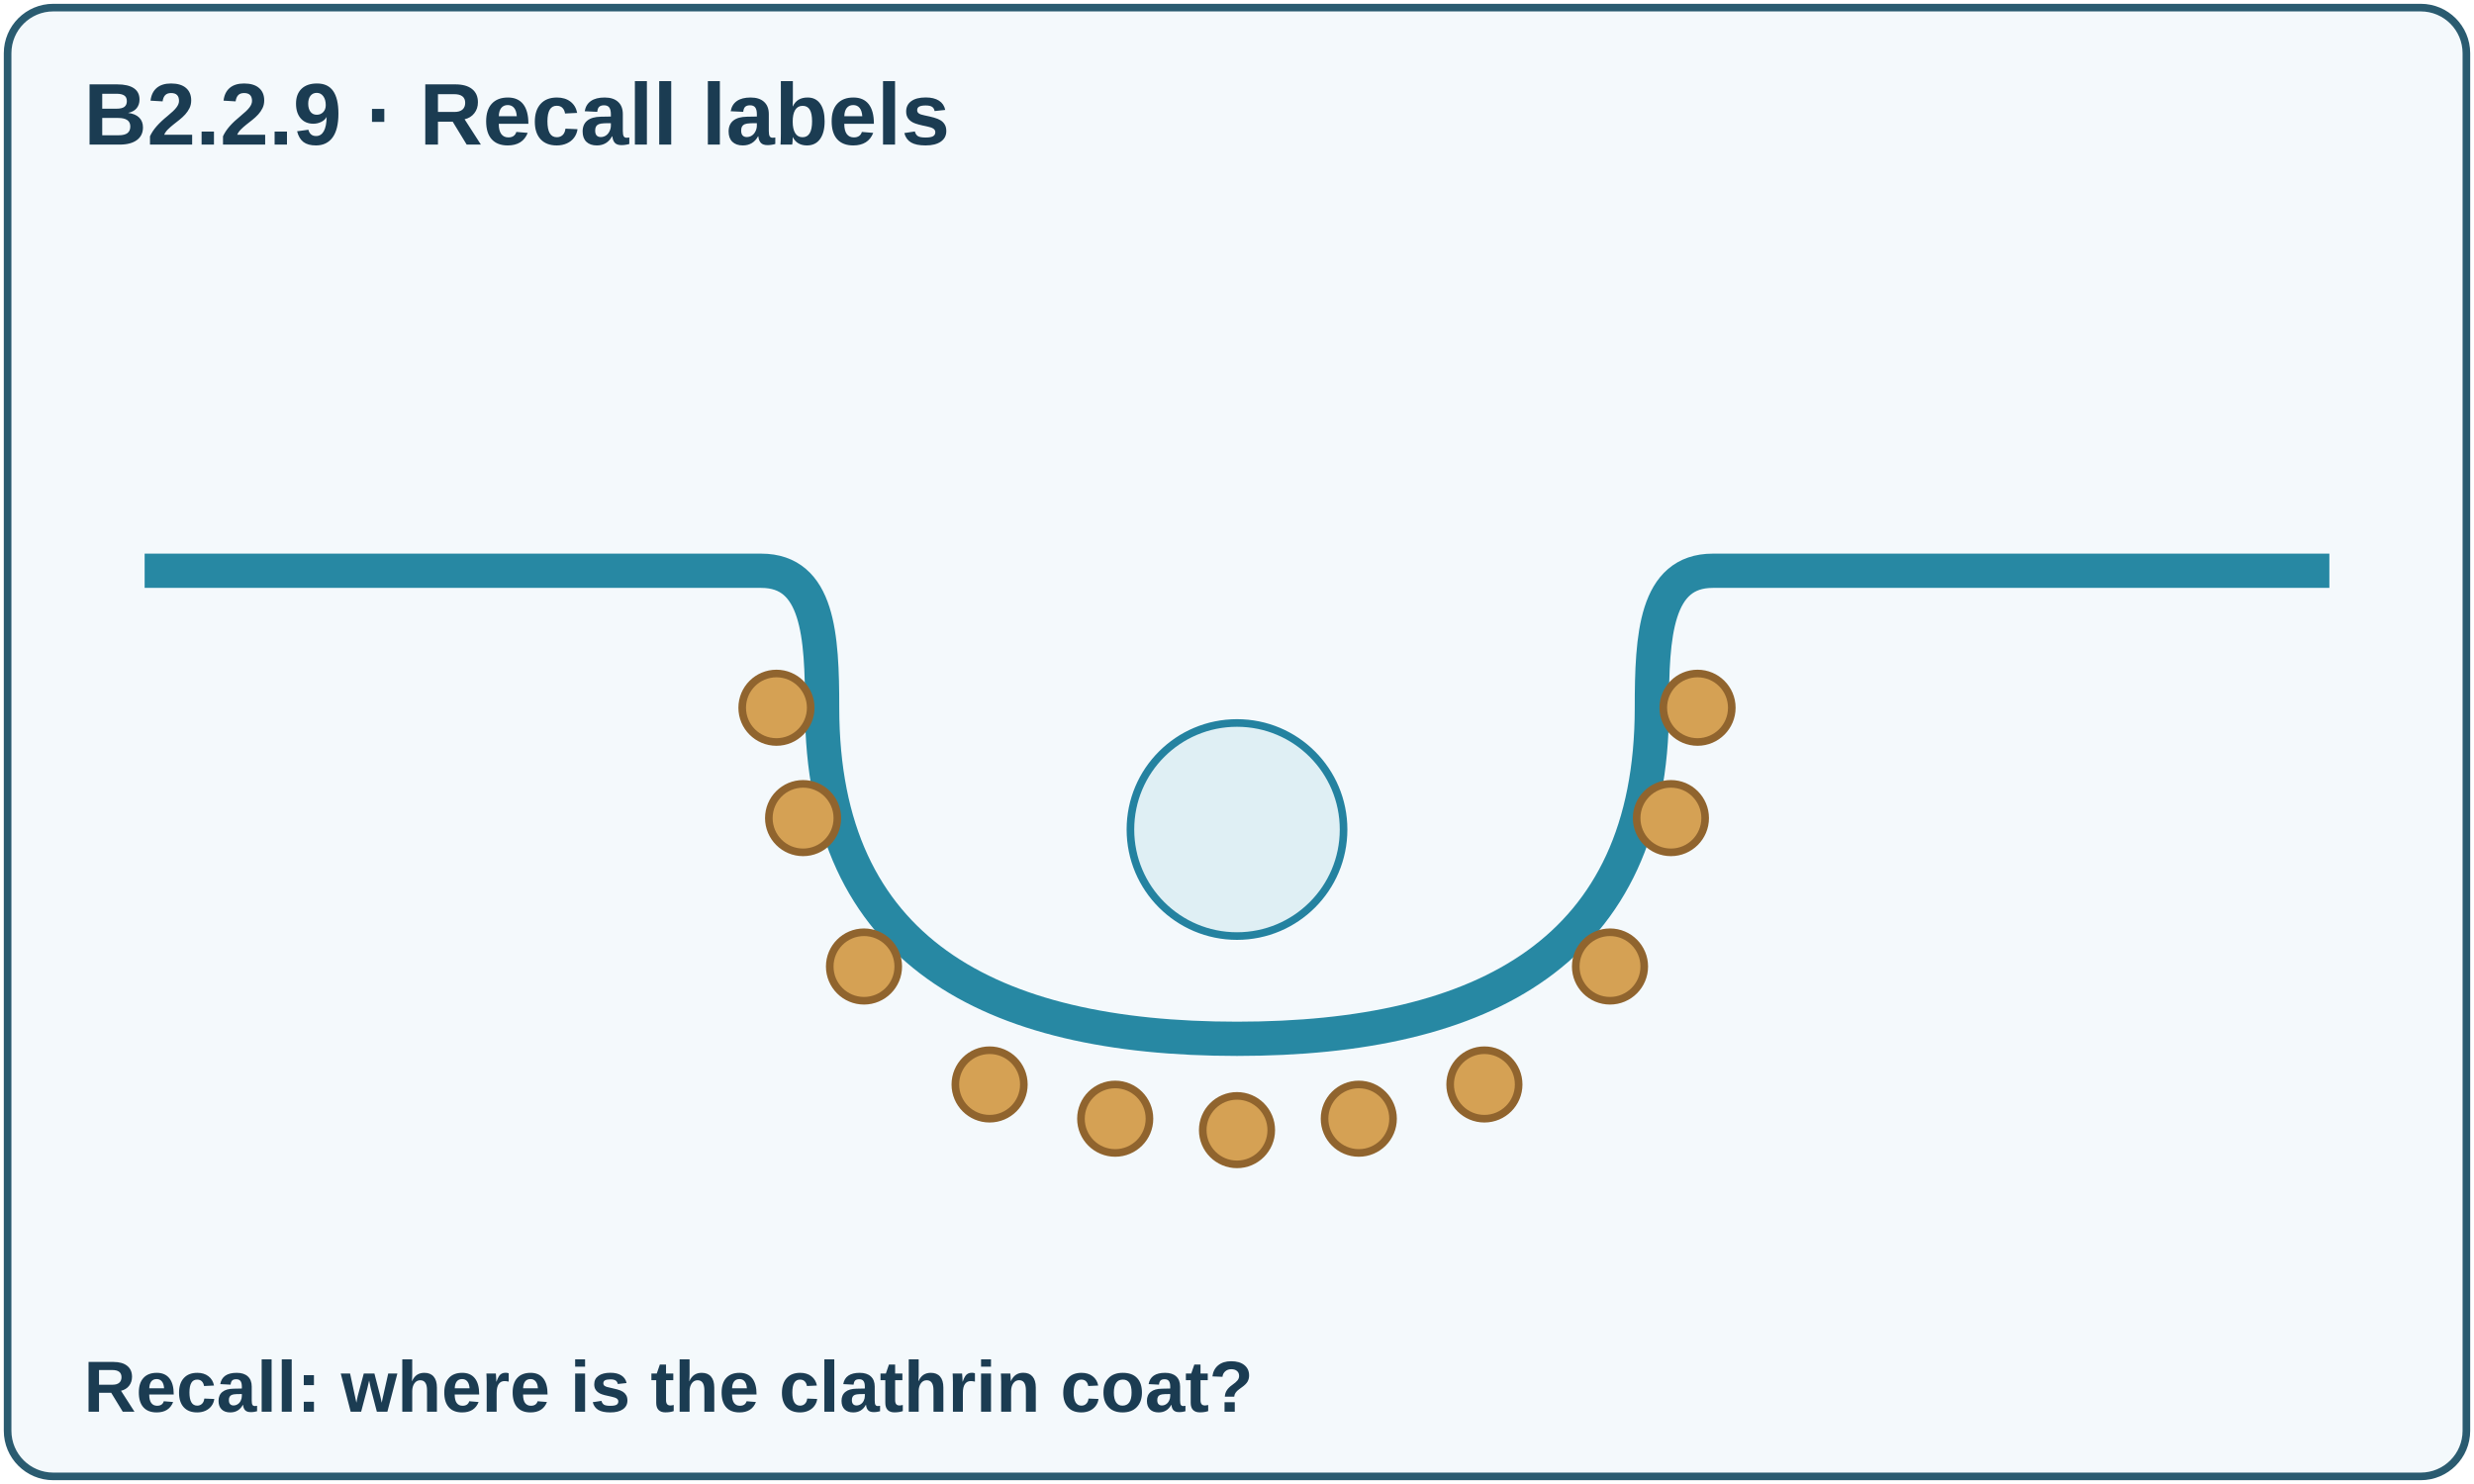
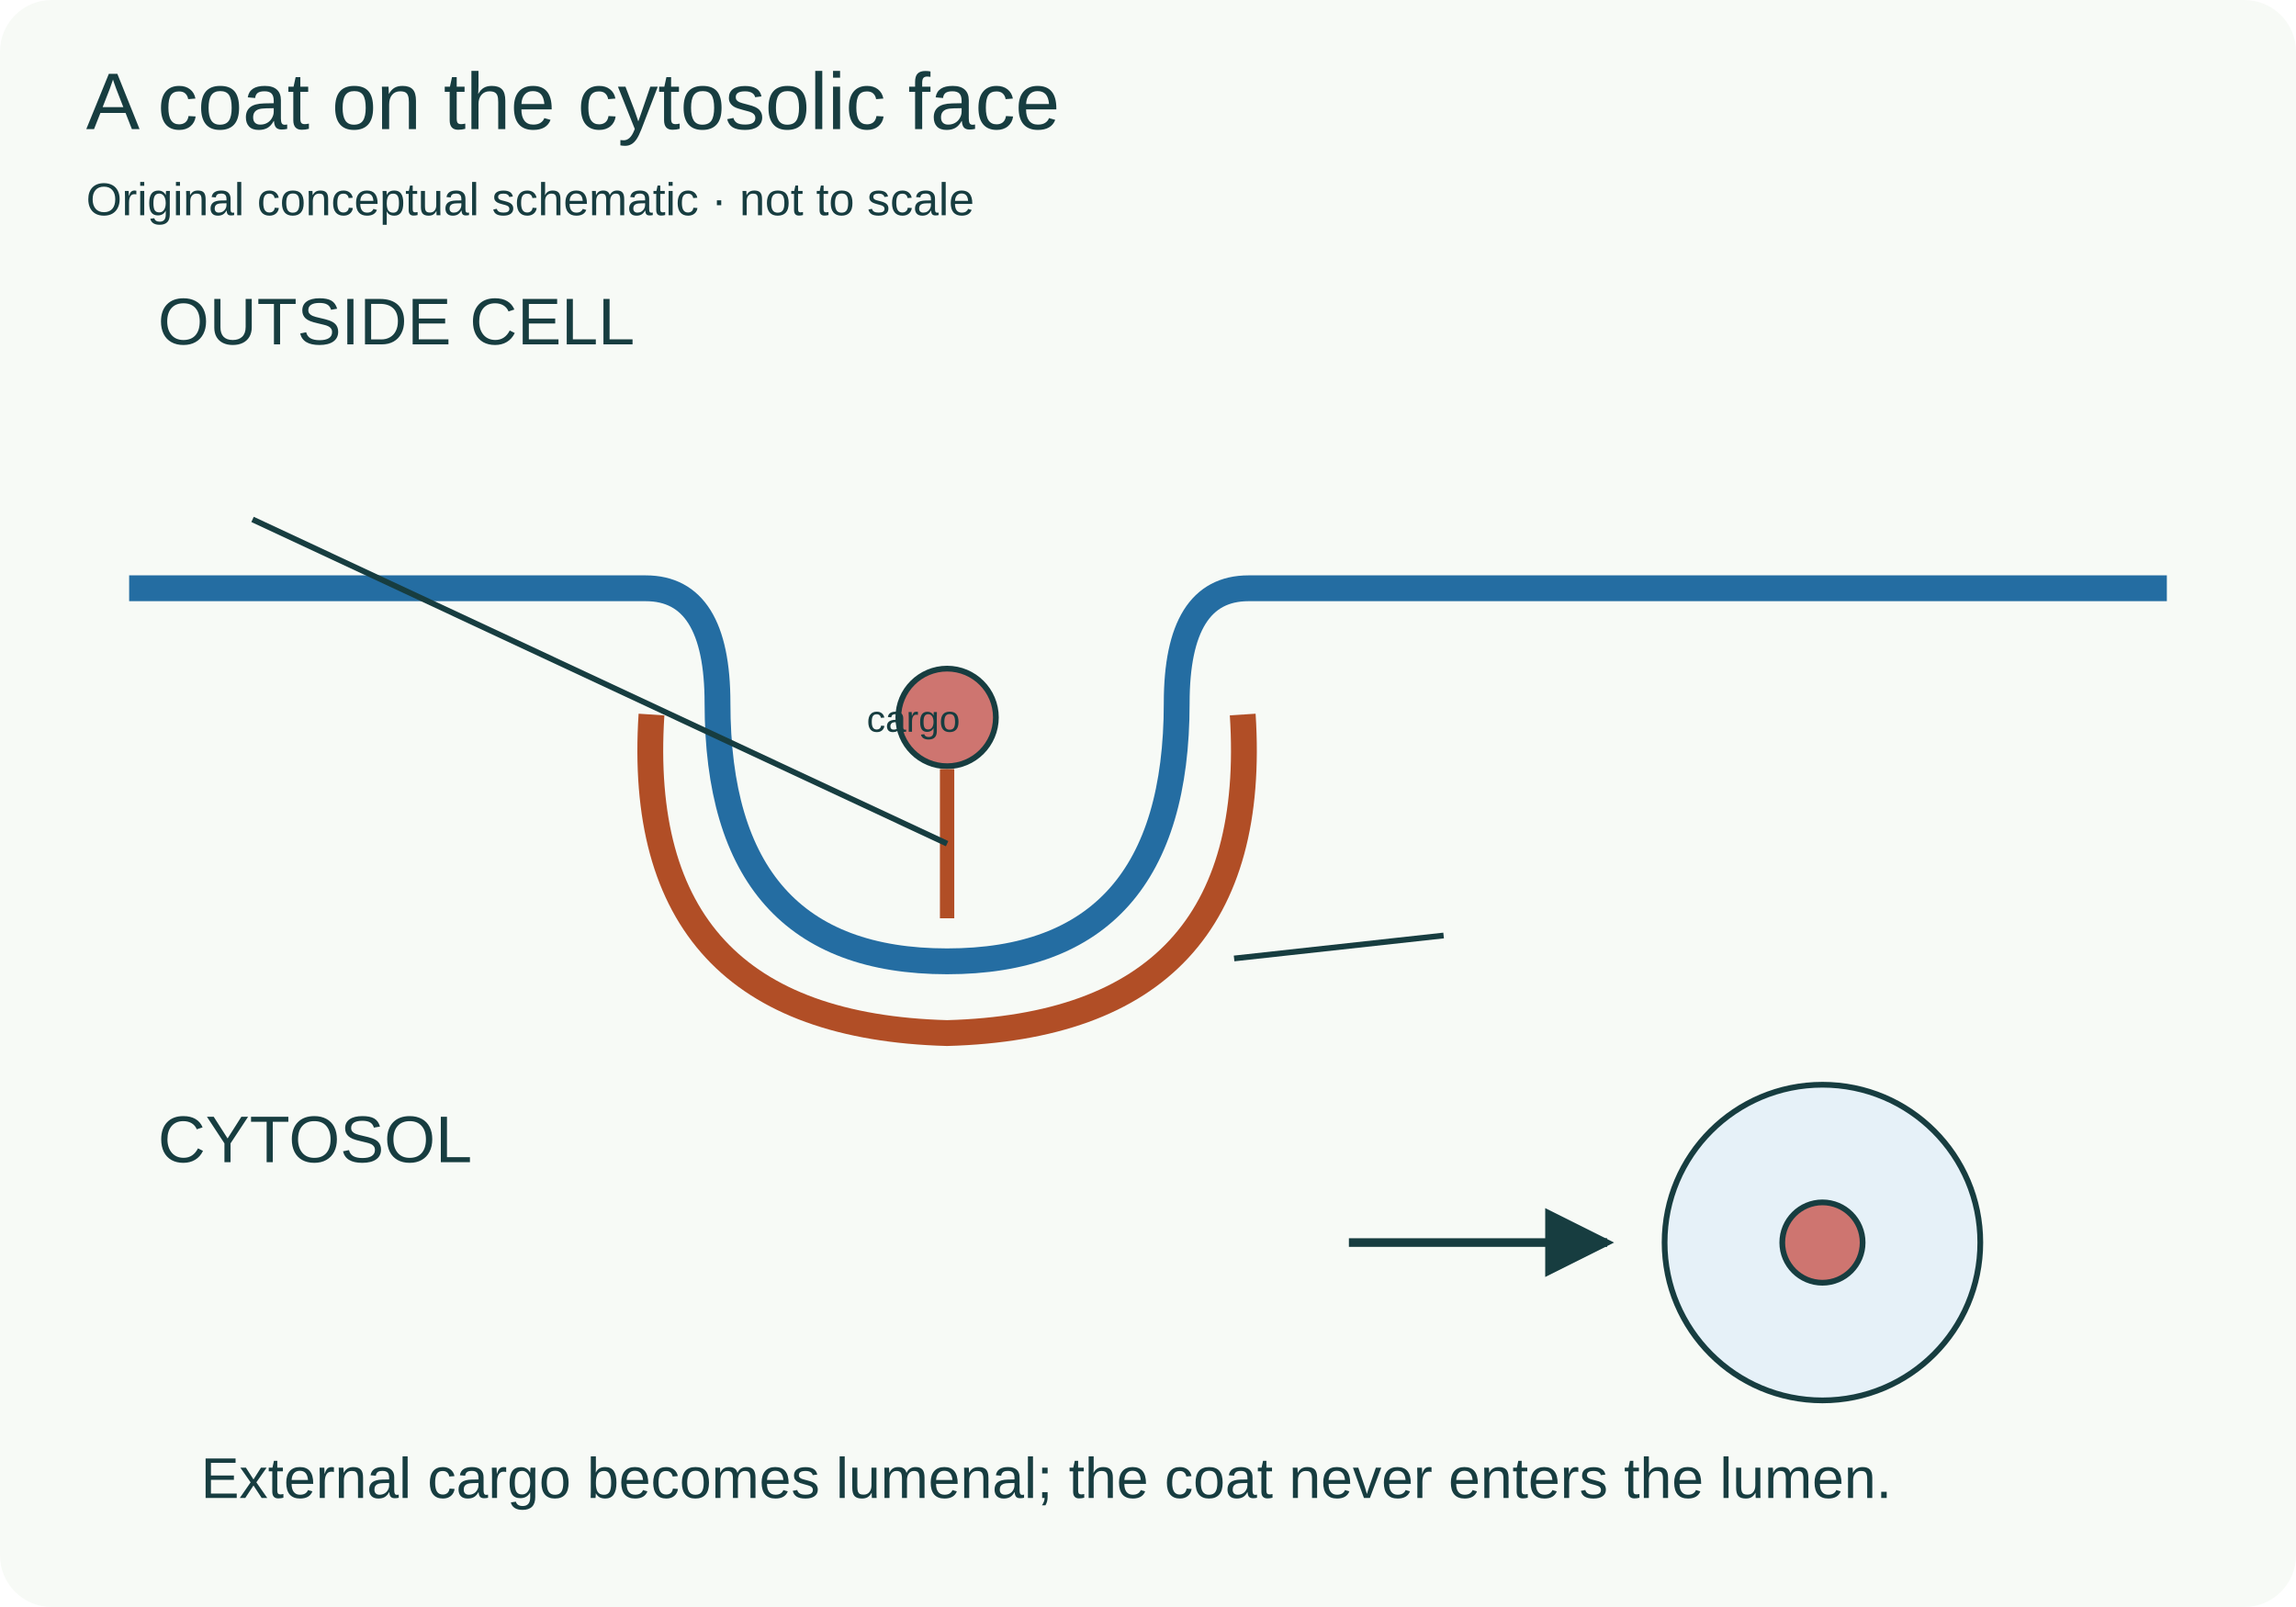
- <svg xmlns="http://www.w3.org/2000/svg" viewBox="0 0 650 390" role="img" aria-labelledby="title">
-   <rect x="2" y="2" width="646" height="386" rx="12" fill="#f4f9fc" stroke="#2a5b70" stroke-width="2" />
-   <text x="22" y="38" font-family="Arial,sans-serif" font-size="23" font-weight="600" fill="#1b3c52">B2.2.9 · Recall labels</text>
-   <path d="M38 150 H200 C215 150 216 167 216 186 C216 250 260 273 325 273 C390 273 434 250 434 186 C434 167 435 150 450 150 H612" stroke="#2788a3" stroke-width="9" fill="none" />
-   <circle cx="204" cy="186" r="9" fill="#d5a154" stroke="#90642e" stroke-width="2" />
-   <circle cx="211" cy="215" r="9" fill="#d5a154" stroke="#90642e" stroke-width="2" />
-   <circle cx="227" cy="254" r="9" fill="#d5a154" stroke="#90642e" stroke-width="2" />
-   <circle cx="260" cy="285" r="9" fill="#d5a154" stroke="#90642e" stroke-width="2" />
-   <circle cx="293" cy="294" r="9" fill="#d5a154" stroke="#90642e" stroke-width="2" />
-   <circle cx="325" cy="297" r="9" fill="#d5a154" stroke="#90642e" stroke-width="2" />
-   <circle cx="357" cy="294" r="9" fill="#d5a154" stroke="#90642e" stroke-width="2" />
-   <circle cx="390" cy="285" r="9" fill="#d5a154" stroke="#90642e" stroke-width="2" />
-   <circle cx="423" cy="254" r="9" fill="#d5a154" stroke="#90642e" stroke-width="2" />
-   <circle cx="439" cy="215" r="9" fill="#d5a154" stroke="#90642e" stroke-width="2" />
-   <circle cx="446" cy="186" r="9" fill="#d5a154" stroke="#90642e" stroke-width="2" />
-   <circle cx="325" cy="218" r="28" fill="#dfeff4" stroke="#2482a0" stroke-width="2" />
-   <text x="22" y="371" font-family="Arial,sans-serif" font-size="19" font-weight="600" fill="#1b3c52">Recall: where is the clathrin coat?</text>
+ <svg xmlns="http://www.w3.org/2000/svg" viewBox="0 0 800 560" role="img" aria-labelledby="title desc">
+   <defs>
+     <marker id="arrow" viewBox="0 0 10 10" refX="9" refY="5" markerWidth="8" markerHeight="8" orient="auto-start-reverse">
+       <path d="M0 0 L10 5 L0 10 Z" fill="#173d40" />
+     </marker>
+   </defs>
+   <rect width="800" height="560" rx="18" fill="#f7faf6" />
+   <g font-family="Arial, sans-serif">
+     <text x="30" y="45" font-size="28" fill="#173d40">A coat on the cytosolic face</text>
+     <text x="30" y="75" font-size="16" fill="#173d40">Original conceptual schematic · not to scale</text>
+     <text x="55" y="120" font-size="23" fill="#173d40">OUTSIDE CELL</text>
+     <text x="55" y="405" font-size="23" fill="#173d40">CYTOSOL</text>
+     <path d="M45 205 H225 Q250 205 250 245 Q250 335 330 335 Q410 335 410 245 Q410 205 435 205 H755" stroke="#246da2" stroke-width="9" fill="none" />
+     <circle cx="330" cy="250" r="17" fill="#ce7570" stroke="#173d40" stroke-width="2" />
+     <text x="302" y="255" font-size="13" fill="#173d40">cargo</text>
+     <path d="M330 268 V320" stroke="#b14e26" stroke-width="5" fill="none" />
+     <path d="M227 249 Q220 357 330 360 Q440 357 433 249" stroke="#b14e26" stroke-width="9" fill="none" />
+     <path d="M503 326 L430 334" stroke="#173d40" stroke-width="2" fill="none" />
+     <path d="M88 181 L330 294" stroke="#173d40" stroke-width="2" fill="none" />
+     <path d="M470 433 L560 433" stroke="#173d40" stroke-width="3" fill="none" marker-end="url(#arrow)" />
+     <circle cx="635" cy="433" r="55" fill="#e6f1f8" stroke="#173d40" stroke-width="2" />
+     <circle cx="635" cy="433" r="14" fill="#ce7570" stroke="#173d40" stroke-width="2" />
+     <text x="70" y="522" font-size="20" fill="#173d40">External cargo becomes lumenal; the coat never enters the lumen.</text>
+   </g>
</svg>
